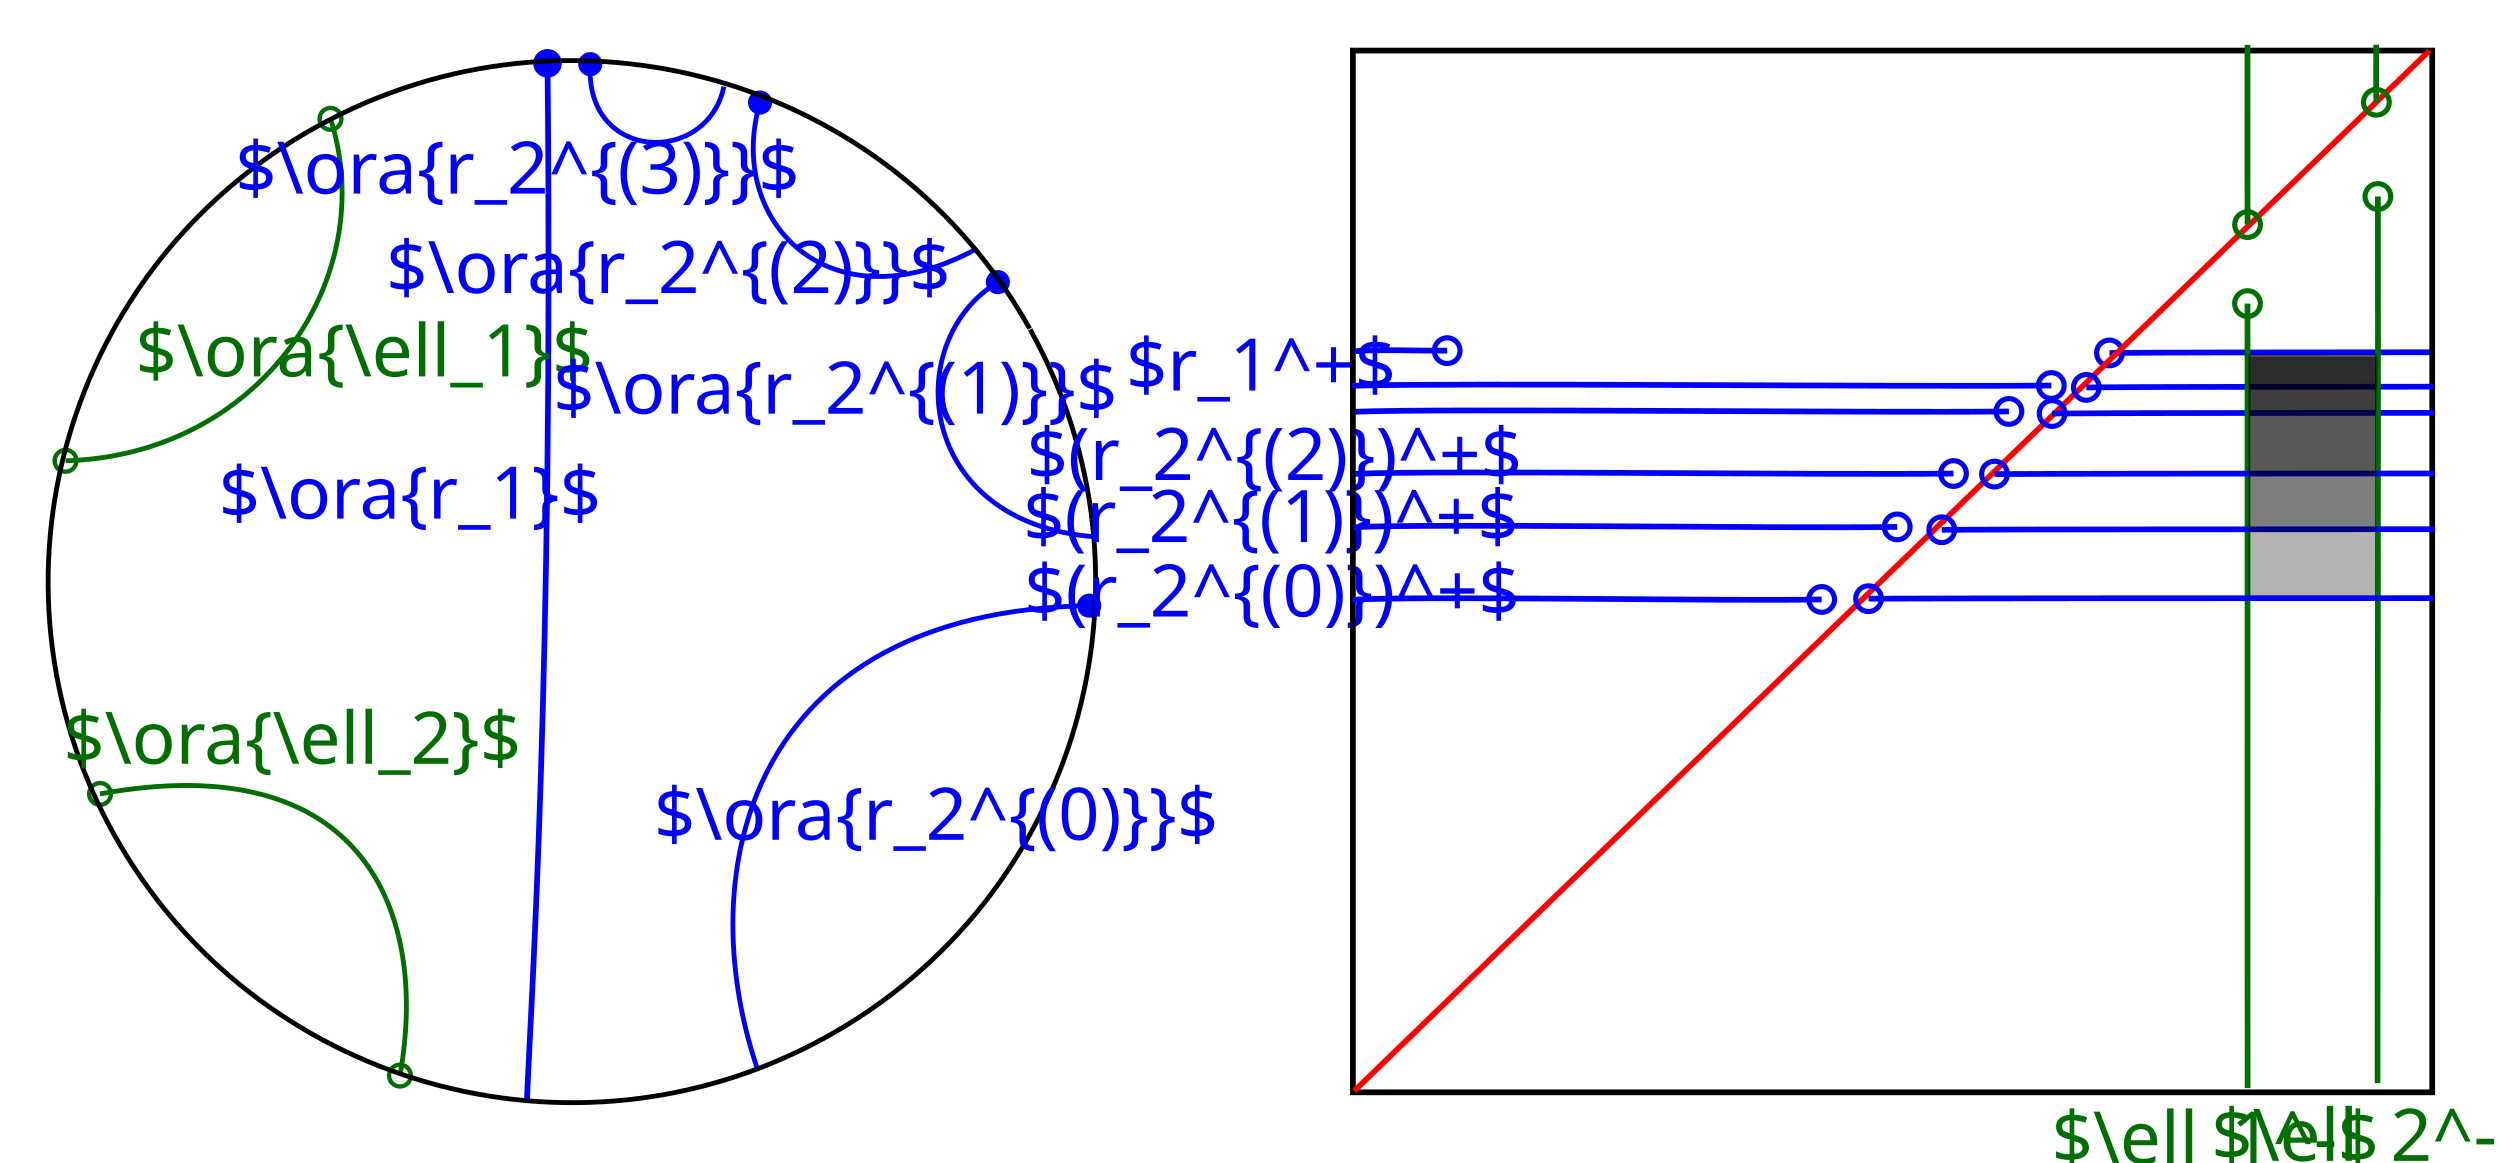
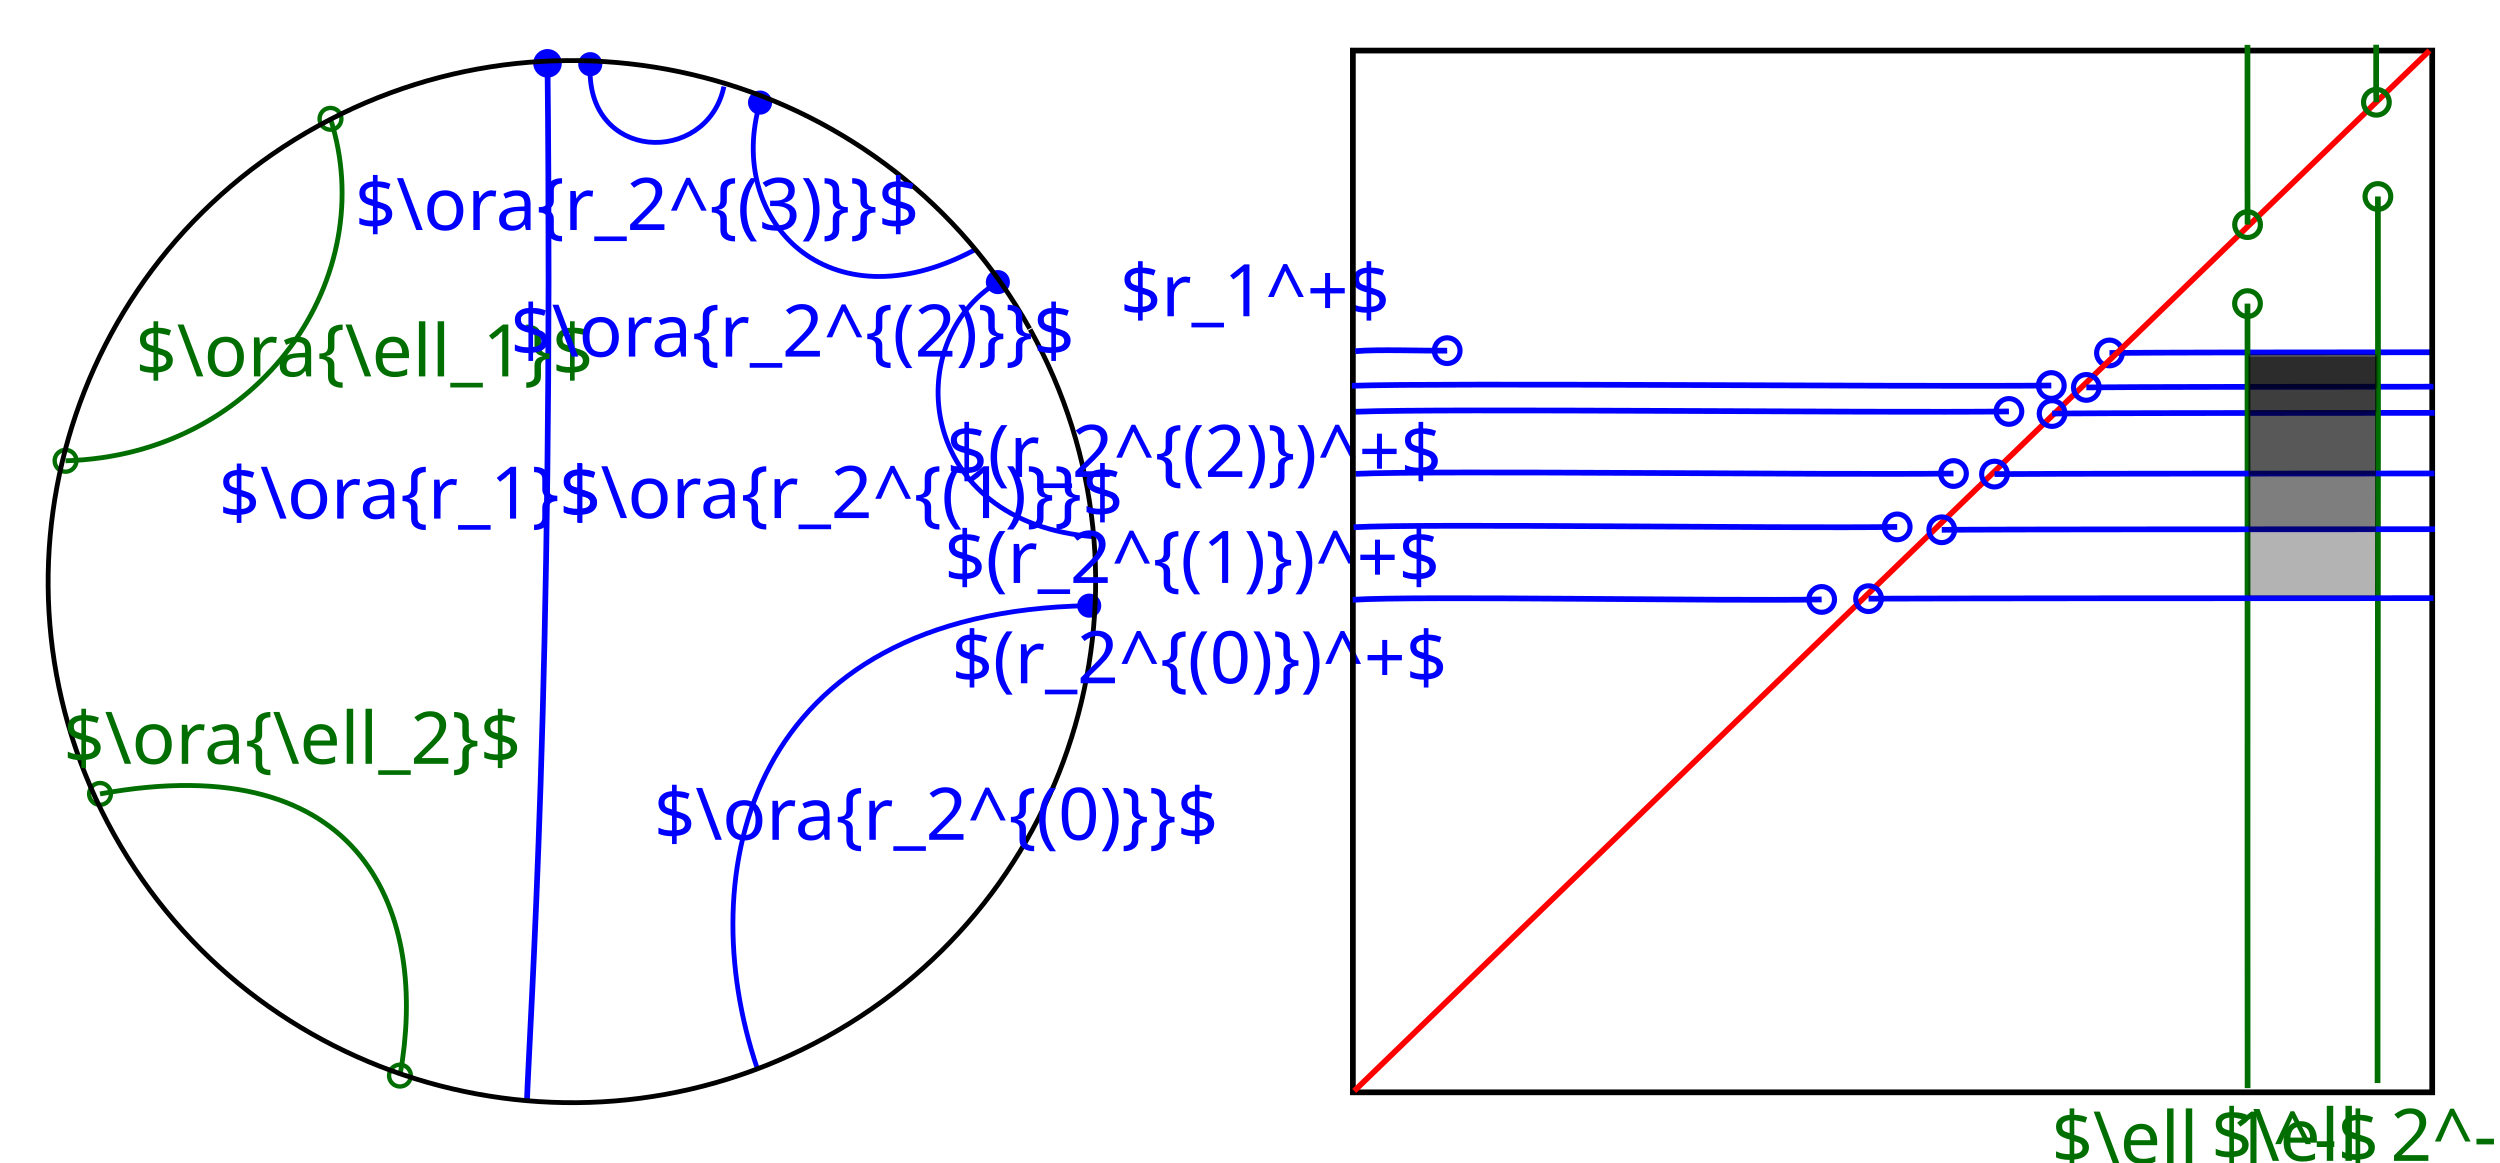
<svg xmlns="http://www.w3.org/2000/svg" width="4.3in" height="2in" viewBox="0 0 109.22 50.8" version="1.1" id="svg1">
  <defs id="defs1">
    <clipPath clipPathUnits="userSpaceOnUse" id="clipPath52">
      <path id="path52" style="stroke-width:0.1;stroke-linecap:square;paint-order:markers fill stroke;stop-color:#000000" d="m -880.828,-187.298 h 1640.84 v 73.282 h -1640.84 z" />
    </clipPath>
    <rect x="644.477" y="100.005" width="63.64" height="68.69" id="rect4" />
    <rect x="644.477" y="100.005" width="63.64" height="68.69" id="rect4-5" />
    <rect x="644.477" y="100.005" width="63.64" height="68.69" id="rect4-5-6" />
    <rect x="644.477" y="100.005" width="63.64" height="68.69" id="rect4-5-6-1" />
    <rect x="644.477" y="100.005" width="63.64" height="68.69" id="rect4-5-6-1-0" />
    <rect x="644.477" y="100.005" width="63.64" height="68.69" id="rect4-9" />
    <rect x="644.477" y="100.005" width="63.64" height="68.69" id="rect4-5-6-9" />
    <rect x="644.477" y="100.005" width="63.64" height="68.69" id="rect4-5-6-1-0-8" />
    <marker style="overflow:visible" id="ColoredDot-0" refX="0" refY="0" orient="auto" markerWidth="1" markerHeight="1" viewBox="0 0 1 1" preserveAspectRatio="xMidYMid">
      <path transform="scale(0.45)" style="fill:context-fill;fill-rule:evenodd;stroke:context-stroke;stroke-width:2" d="M 5,0 C 5,2.76 2.76,5 0,5 -2.76,5 -5,2.76 -5,0 c 0,-2.76 2.3,-5 5,-5 2.76,0 5,2.24 5,5 z" id="path20-1" />
    </marker>
    <marker style="overflow:visible" id="marker4-6-8-9-7-7" refX="0" refY="0" orient="auto-start-reverse" markerWidth="1" markerHeight="1" viewBox="0 0 1 1" preserveAspectRatio="xMidYMid">
      <path transform="scale(0.7)" d="M -2,-4 9,0 -2,4 c 2,-2.33 2,-5.66 0,-8 z" style="fill:context-stroke;fill-rule:evenodd;stroke:none" id="path4-9-0-6-7-8" />
    </marker>
    <marker style="overflow:visible" id="ColoredDot-77-1-5" refX="0" refY="0" orient="auto" markerWidth="1" markerHeight="1" viewBox="0 0 1 1" preserveAspectRatio="xMidYMid">
      <path transform="scale(0.45)" style="fill:context-fill;fill-rule:evenodd;stroke:context-stroke;stroke-width:2" d="M 5,0 C 5,2.76 2.76,5 0,5 -2.76,5 -5,2.76 -5,0 c 0,-2.76 2.3,-5 5,-5 2.76,0 5,2.24 5,5 z" id="path20-9-6-6" />
    </marker>
    <marker style="overflow:visible" id="marker4-6-8-6-3" refX="0" refY="0" orient="auto-start-reverse" markerWidth="1" markerHeight="1" viewBox="0 0 1 1" preserveAspectRatio="xMidYMid">
      <path transform="scale(0.7)" d="M -2,-4 9,0 -2,4 c 2,-2.33 2,-5.66 0,-8 z" style="fill:context-stroke;fill-rule:evenodd;stroke:none" id="path4-9-0-3-7" />
    </marker>
    <marker style="overflow:visible" id="ColoredDot-6-5" refX="0" refY="0" orient="auto" markerWidth="1" markerHeight="1" viewBox="0 0 1 1" preserveAspectRatio="xMidYMid">
      <path transform="scale(0.45)" style="fill:context-fill;fill-rule:evenodd;stroke:context-stroke;stroke-width:2" d="M 5,0 C 5,2.76 2.76,5 0,5 -2.76,5 -5,2.76 -5,0 c 0,-2.76 2.3,-5 5,-5 2.76,0 5,2.24 5,5 z" id="path20-7-3" />
    </marker>
    <marker style="overflow:visible" id="marker4" refX="0" refY="0" orient="auto" markerWidth="1" markerHeight="1" viewBox="0 0 1 1" preserveAspectRatio="xMidYMid">
      <path transform="scale(0.45)" style="fill:context-fill;fill-rule:evenodd;stroke:context-stroke;stroke-width:2" d="M 5,0 C 5,2.76 2.76,5 0,5 -2.76,5 -5,2.76 -5,0 c 0,-2.76 2.3,-5 5,-5 2.76,0 5,2.24 5,5 z" id="path4" />
    </marker>
    <marker style="overflow:visible" id="marker4-6-8-9-7-8" refX="0" refY="0" orient="auto-start-reverse" markerWidth="1" markerHeight="1" viewBox="0 0 1 1" preserveAspectRatio="xMidYMid">
      <path transform="scale(0.7)" d="M -2,-4 9,0 -2,4 c 2,-2.33 2,-5.66 0,-8 z" style="fill:context-stroke;fill-rule:evenodd;stroke:none" id="path4-9-0-6-7-9" />
    </marker>
    <marker style="overflow:visible" id="ColoredDot-77-1-1" refX="0" refY="0" orient="auto" markerWidth="1" markerHeight="1" viewBox="0 0 1 1" preserveAspectRatio="xMidYMid">
      <path transform="scale(0.45)" style="fill:context-fill;fill-rule:evenodd;stroke:context-stroke;stroke-width:2" d="M 5,0 C 5,2.76 2.76,5 0,5 -2.76,5 -5,2.76 -5,0 c 0,-2.76 2.3,-5 5,-5 2.76,0 5,2.24 5,5 z" id="path20-9-6-5" />
    </marker>
    <marker style="overflow:visible" id="marker4-6-8-0" refX="0" refY="0" orient="auto-start-reverse" markerWidth="1" markerHeight="1" viewBox="0 0 1 1" preserveAspectRatio="xMidYMid">
      <path transform="scale(0.7)" d="M -2,-4 9,0 -2,4 c 2,-2.33 2,-5.66 0,-8 z" style="fill:context-stroke;fill-rule:evenodd;stroke:none" id="path4-9-0-1" />
    </marker>
    <marker style="overflow:visible" id="marker5" refX="0" refY="0" orient="auto" markerWidth="1" markerHeight="1" viewBox="0 0 1 1" preserveAspectRatio="xMidYMid">
      <path transform="scale(0.45)" style="fill:context-fill;fill-rule:evenodd;stroke:context-stroke;stroke-width:2" d="M 5,0 C 5,2.76 2.76,5 0,5 -2.76,5 -5,2.76 -5,0 c 0,-2.76 2.3,-5 5,-5 2.76,0 5,2.24 5,5 z" id="path5" />
    </marker>
    <marker style="overflow:visible" id="ColoredDot-7" refX="0" refY="0" orient="auto" markerWidth="1" markerHeight="1" viewBox="0 0 1 1" preserveAspectRatio="xMidYMid">
      <path transform="scale(0.45)" style="fill:context-fill;fill-rule:evenodd;stroke:context-stroke;stroke-width:2" d="M 5,0 C 5,2.76 2.76,5 0,5 -2.76,5 -5,2.76 -5,0 c 0,-2.76 2.3,-5 5,-5 2.76,0 5,2.24 5,5 z" id="path20-8" />
    </marker>
    <marker style="overflow:visible" id="Dot" refX="0" refY="0" orient="auto" markerWidth="1" markerHeight="1" viewBox="0 0 1 1" preserveAspectRatio="xMidYMid">
      <path transform="scale(0.5)" style="fill:context-stroke;fill-rule:evenodd;stroke:none" d="M 5,0 C 5,2.76 2.76,5 0,5 -2.76,5 -5,2.76 -5,0 c 0,-2.76 2.3,-5 5,-5 2.76,0 5,2.24 5,5 z" id="path17" />
    </marker>
    <marker style="overflow:visible" id="marker4-6" refX="0" refY="0" orient="auto-start-reverse" markerWidth="1" markerHeight="1" viewBox="0 0 1 1" preserveAspectRatio="xMidYMid">
      <path transform="scale(0.7)" d="M -2,-4 9,0 -2,4 c 2,-2.33 2,-5.66 0,-8 z" style="fill:context-stroke;fill-rule:evenodd;stroke:none" id="path4-9" />
    </marker>
    <marker style="overflow:visible" id="marker4-6-8-9-8" refX="0" refY="0" orient="auto-start-reverse" markerWidth="1" markerHeight="1" viewBox="0 0 1 1" preserveAspectRatio="xMidYMid">
      <path transform="scale(0.7)" d="M -2,-4 9,0 -2,4 c 2,-2.33 2,-5.66 0,-8 z" style="fill:context-stroke;fill-rule:evenodd;stroke:none" id="path4-9-0-6-76" />
    </marker>
    <marker style="overflow:visible" id="ColoredDot-77-2" refX="0" refY="0" orient="auto" markerWidth="1" markerHeight="1" viewBox="0 0 1 1" preserveAspectRatio="xMidYMid">
      <path transform="scale(0.45)" style="fill:context-fill;fill-rule:evenodd;stroke:context-stroke;stroke-width:2" d="M 5,0 C 5,2.76 2.76,5 0,5 -2.76,5 -5,2.76 -5,0 c 0,-2.76 2.3,-5 5,-5 2.76,0 5,2.24 5,5 z" id="path20-9-691" />
    </marker>
    <marker style="overflow:visible" id="Dot-0" refX="0" refY="0" orient="auto" markerWidth="1" markerHeight="1" viewBox="0 0 1 1" preserveAspectRatio="xMidYMid">
      <path transform="scale(0.5)" style="fill:context-stroke;fill-rule:evenodd;stroke:none" d="M 5,0 C 5,2.76 2.76,5 0,5 -2.76,5 -5,2.76 -5,0 c 0,-2.76 2.3,-5 5,-5 2.76,0 5,2.24 5,5 z" id="path17-0" />
    </marker>
    <marker style="overflow:visible" id="marker4-6-8-9-7-7-9" refX="0" refY="0" orient="auto-start-reverse" markerWidth="1" markerHeight="1" viewBox="0 0 1 1" preserveAspectRatio="xMidYMid">
      <path transform="scale(0.7)" d="M -2,-4 9,0 -2,4 c 2,-2.33 2,-5.66 0,-8 z" style="fill:context-stroke;fill-rule:evenodd;stroke:none" id="path4-9-0-6-7-8-1" />
    </marker>
    <marker style="overflow:visible" id="ColoredDot-77-1-5-7" refX="0" refY="0" orient="auto" markerWidth="1" markerHeight="1" viewBox="0 0 1 1" preserveAspectRatio="xMidYMid">
      <path transform="scale(0.45)" style="fill:context-fill;fill-rule:evenodd;stroke:context-stroke;stroke-width:2" d="M 5,0 C 5,2.76 2.76,5 0,5 -2.76,5 -5,2.76 -5,0 c 0,-2.76 2.3,-5 5,-5 2.76,0 5,2.24 5,5 z" id="path20-9-6-6-3" />
    </marker>
    <marker style="overflow:visible" id="marker4-6-8-9-7-8-7" refX="0" refY="0" orient="auto-start-reverse" markerWidth="1" markerHeight="1" viewBox="0 0 1 1" preserveAspectRatio="xMidYMid">
      <path transform="scale(0.7)" d="M -2,-4 9,0 -2,4 c 2,-2.33 2,-5.66 0,-8 z" style="fill:context-stroke;fill-rule:evenodd;stroke:none" id="path4-9-0-6-7-9-9" />
    </marker>
    <marker style="overflow:visible" id="ColoredDot-77-1-1-6" refX="0" refY="0" orient="auto" markerWidth="1" markerHeight="1" viewBox="0 0 1 1" preserveAspectRatio="xMidYMid">
      <path transform="scale(0.45)" style="fill:context-fill;fill-rule:evenodd;stroke:context-stroke;stroke-width:2" d="M 5,0 C 5,2.76 2.76,5 0,5 -2.76,5 -5,2.76 -5,0 c 0,-2.76 2.3,-5 5,-5 2.76,0 5,2.24 5,5 z" id="path20-9-6-5-2" />
    </marker>
    <marker style="overflow:visible" id="marker4-6-8-9-7-8-1" refX="0" refY="0" orient="auto-start-reverse" markerWidth="1" markerHeight="1" viewBox="0 0 1 1" preserveAspectRatio="xMidYMid">
      <path transform="scale(0.7)" d="M -2,-4 9,0 -2,4 c 2,-2.33 2,-5.66 0,-8 z" style="fill:context-stroke;fill-rule:evenodd;stroke:none" id="path4-9-0-6-7-9-7" />
    </marker>
    <marker style="overflow:visible" id="ColoredDot-77-1-1-8" refX="0" refY="0" orient="auto" markerWidth="1" markerHeight="1" viewBox="0 0 1 1" preserveAspectRatio="xMidYMid">
      <path transform="scale(0.45)" style="fill:context-fill;fill-rule:evenodd;stroke:context-stroke;stroke-width:2" d="M 5,0 C 5,2.76 2.76,5 0,5 -2.76,5 -5,2.76 -5,0 c 0,-2.76 2.3,-5 5,-5 2.76,0 5,2.24 5,5 z" id="path20-9-6-5-7" />
    </marker>
    <marker style="overflow:visible" id="marker4-6-8-9-7-8-1-1" refX="0" refY="0" orient="auto-start-reverse" markerWidth="1" markerHeight="1" viewBox="0 0 1 1" preserveAspectRatio="xMidYMid">
      <path transform="scale(0.7)" d="M -2,-4 9,0 -2,4 c 2,-2.33 2,-5.66 0,-8 z" style="fill:context-stroke;fill-rule:evenodd;stroke:none" id="path4-9-0-6-7-9-7-9" />
    </marker>
    <marker style="overflow:visible" id="ColoredDot-77-1-1-8-9" refX="0" refY="0" orient="auto" markerWidth="1" markerHeight="1" viewBox="0 0 1 1" preserveAspectRatio="xMidYMid">
      <path transform="scale(0.45)" style="fill:context-fill;fill-rule:evenodd;stroke:context-stroke;stroke-width:2" d="M 5,0 C 5,2.76 2.76,5 0,5 -2.76,5 -5,2.76 -5,0 c 0,-2.76 2.3,-5 5,-5 2.76,0 5,2.24 5,5 z" id="path20-9-6-5-7-1" />
    </marker>
    <marker style="overflow:visible" id="marker4-6-8-9-7-8-1-1-9" refX="0" refY="0" orient="auto-start-reverse" markerWidth="1" markerHeight="1" viewBox="0 0 1 1" preserveAspectRatio="xMidYMid">
      <path transform="scale(0.7)" d="M -2,-4 9,0 -2,4 c 2,-2.33 2,-5.66 0,-8 z" style="fill:context-stroke;fill-rule:evenodd;stroke:none" id="path4-9-0-6-7-9-7-9-5" />
    </marker>
    <marker style="overflow:visible" id="ColoredDot-77-1-1-8-9-0" refX="0" refY="0" orient="auto" markerWidth="1" markerHeight="1" viewBox="0 0 1 1" preserveAspectRatio="xMidYMid">
      <path transform="scale(0.45)" style="fill:context-fill;fill-rule:evenodd;stroke:context-stroke;stroke-width:2" d="M 5,0 C 5,2.76 2.76,5 0,5 -2.76,5 -5,2.76 -5,0 c 0,-2.76 2.3,-5 5,-5 2.76,0 5,2.24 5,5 z" id="path20-9-6-5-7-1-4" />
    </marker>
    <marker style="overflow:visible" id="marker4-6-8-0-1" refX="0" refY="0" orient="auto-start-reverse" markerWidth="1" markerHeight="1" viewBox="0 0 1 1" preserveAspectRatio="xMidYMid">
      <path transform="scale(0.7)" d="M -2,-4 9,0 -2,4 c 2,-2.33 2,-5.66 0,-8 z" style="fill:context-stroke;fill-rule:evenodd;stroke:none" id="path4-9-0-1-4" />
    </marker>
    <marker style="overflow:visible" id="ColoredDot-0-3" refX="0" refY="0" orient="auto" markerWidth="1" markerHeight="1" viewBox="0 0 1 1" preserveAspectRatio="xMidYMid">
      <path transform="scale(0.45)" style="fill:context-fill;fill-rule:evenodd;stroke:context-stroke;stroke-width:2" d="M 5,0 C 5,2.76 2.76,5 0,5 -2.76,5 -5,2.76 -5,0 c 0,-2.76 2.3,-5 5,-5 2.76,0 5,2.24 5,5 z" id="path20-1-9" />
    </marker>
    <marker style="overflow:visible" id="marker4-6-8-0-9" refX="0" refY="0" orient="auto-start-reverse" markerWidth="1" markerHeight="1" viewBox="0 0 1 1" preserveAspectRatio="xMidYMid">
      <path transform="scale(0.7)" d="M -2,-4 9,0 -2,4 c 2,-2.33 2,-5.66 0,-8 z" style="fill:context-stroke;fill-rule:evenodd;stroke:none" id="path4-9-0-1-2" />
    </marker>
    <marker style="overflow:visible" id="ColoredDot-0-6" refX="0" refY="0" orient="auto" markerWidth="1" markerHeight="1" viewBox="0 0 1 1" preserveAspectRatio="xMidYMid">
      <path transform="scale(0.45)" style="fill:context-fill;fill-rule:evenodd;stroke:context-stroke;stroke-width:2" d="M 5,0 C 5,2.76 2.76,5 0,5 -2.76,5 -5,2.76 -5,0 c 0,-2.76 2.3,-5 5,-5 2.76,0 5,2.24 5,5 z" id="path20-1-0" />
    </marker>
    <marker style="overflow:visible" id="marker4-6-8-0-9-5" refX="0" refY="0" orient="auto-start-reverse" markerWidth="1" markerHeight="1" viewBox="0 0 1 1" preserveAspectRatio="xMidYMid">
      <path transform="scale(0.7)" d="M -2,-4 9,0 -2,4 c 2,-2.33 2,-5.66 0,-8 z" style="fill:context-stroke;fill-rule:evenodd;stroke:none" id="path4-9-0-1-2-5" />
    </marker>
    <marker style="overflow:visible" id="ColoredDot-0-6-9" refX="0" refY="0" orient="auto" markerWidth="1" markerHeight="1" viewBox="0 0 1 1" preserveAspectRatio="xMidYMid">
      <path transform="scale(0.45)" style="fill:context-fill;fill-rule:evenodd;stroke:context-stroke;stroke-width:2" d="M 5,0 C 5,2.76 2.76,5 0,5 -2.76,5 -5,2.76 -5,0 c 0,-2.76 2.3,-5 5,-5 2.76,0 5,2.24 5,5 z" id="path20-1-0-2" />
    </marker>
    <marker style="overflow:visible" id="marker4-6-8-0-5" refX="0" refY="0" orient="auto-start-reverse" markerWidth="1" markerHeight="1" viewBox="0 0 1 1" preserveAspectRatio="xMidYMid">
      <path transform="scale(0.7)" d="M -2,-4 9,0 -2,4 c 2,-2.33 2,-5.66 0,-8 z" style="fill:context-stroke;fill-rule:evenodd;stroke:none" id="path4-9-0-1-3" />
    </marker>
    <marker style="overflow:visible" id="ColoredDot-0-1" refX="0" refY="0" orient="auto" markerWidth="1" markerHeight="1" viewBox="0 0 1 1" preserveAspectRatio="xMidYMid">
      <path transform="scale(0.45)" style="fill:context-fill;fill-rule:evenodd;stroke:context-stroke;stroke-width:2" d="M 5,0 C 5,2.76 2.76,5 0,5 -2.76,5 -5,2.76 -5,0 c 0,-2.76 2.3,-5 5,-5 2.76,0 5,2.24 5,5 z" id="path20-1-8" />
    </marker>
    <marker style="overflow:visible" id="Dot-2" refX="0" refY="0" orient="auto" markerWidth="1" markerHeight="1" viewBox="0 0 1 1" preserveAspectRatio="xMidYMid">
      <path transform="scale(0.5)" style="fill:context-stroke;fill-rule:evenodd;stroke:none" d="M 5,0 C 5,2.76 2.76,5 0,5 -2.76,5 -5,2.76 -5,0 c 0,-2.76 2.3,-5 5,-5 2.76,0 5,2.24 5,5 z" id="path17-7" />
    </marker>
    <marker style="overflow:visible" id="Dot-2-1" refX="0" refY="0" orient="auto" markerWidth="1" markerHeight="1" viewBox="0 0 1 1" preserveAspectRatio="xMidYMid">
      <path transform="scale(0.5)" style="fill:context-stroke;fill-rule:evenodd;stroke:none" d="M 5,0 C 5,2.76 2.76,5 0,5 -2.76,5 -5,2.76 -5,0 c 0,-2.76 2.3,-5 5,-5 2.76,0 5,2.24 5,5 z" id="path17-7-4" />
    </marker>
    <marker style="overflow:visible" id="Dot-2-1-3" refX="0" refY="0" orient="auto" markerWidth="1" markerHeight="1" viewBox="0 0 1 1" preserveAspectRatio="xMidYMid">
      <path transform="scale(0.5)" style="fill:context-stroke;fill-rule:evenodd;stroke:none" d="M 5,0 C 5,2.76 2.76,5 0,5 -2.76,5 -5,2.76 -5,0 c 0,-2.76 2.3,-5 5,-5 2.76,0 5,2.24 5,5 z" id="path17-7-4-2" />
    </marker>
  </defs>
  <g id="layer1" transform="translate(-12.10939,6.048508)">
    <path style="fill:none;stroke:#0000ff;stroke-width:0.211;stroke-dasharray:none;stroke-opacity:1;marker-end:url(#Dot)" d="M 45.187,40.613 C 42.3,32.075 44.753,20.674 59.694,20.411" id="path3-6" />
    <path style="fill:none;stroke:#0000ff;stroke-width:0.211;stroke-dasharray:none;stroke-opacity:1;marker-end:url(#Dot-2)" d="M 59.952,17.404 C 52.108,16.818 51.427,8.878 55.704,6.276" id="path3-6-0" />
    <path style="fill:none;stroke:#0000ff;stroke-width:0.211;stroke-dasharray:none;stroke-opacity:1;marker-end:url(#Dot-2-1)" d="m 54.661,4.884 c -6.394,3.39 -10.864,-1.323 -9.347,-6.451" id="path3-6-0-7" />
    <path style="fill:none;stroke:#0000ff;stroke-width:0.211;stroke-dasharray:none;stroke-opacity:1;marker-end:url(#Dot-2-1-3)" d="m 43.736,-2.266 c -0.735,3.483 -6.094,3.307 -5.839,-0.979" id="path3-6-0-7-5" />
    <path style="fill:none;fill-opacity:1;stroke:#0000ff;stroke-width:0.25;stroke-dasharray:none;stroke-opacity:1;marker-mid:url(#marker4-6);marker-end:url(#Dot-0)" d="m 35.13,42.062 c 0.117,-3.37 1.178,-18.582 0.899,-45.343" id="path3-6-2" />
    <path style="fill:none;fill-opacity:1;stroke:#0000ff;stroke-width:0.25;stroke-dasharray:none;stroke-opacity:1;marker-mid:url(#marker4-6-8-0);marker-end:url(#ColoredDot-0)" d="m 71.316,11.94 c 3.775,-0.154 22.61,0.057 28.559,-0.013" id="path3-6-2-6-4" />
    <path style="fill:none;fill-opacity:1;stroke:#0000ff;stroke-width:0.25;stroke-dasharray:none;stroke-opacity:1;marker-mid:url(#marker4-6-8-0-1);marker-end:url(#ColoredDot-0-3)" d="m 71.326,14.653 c 3.453,-0.161 20.684,0.06 26.127,-0.014" id="path3-6-2-6-4-1" />
    <path style="fill:none;fill-opacity:1;stroke:#0000ff;stroke-width:0.25;stroke-dasharray:none;stroke-opacity:1;marker-mid:url(#marker4-6-8-9-8);marker-end:url(#ColoredDot-77-2)" d="m 118.432,9.341 c -8.511,0.008 -11.439,0.008 -14.164,0.031" id="path3-6-2-6-9-98" />
    <path style="fill:none;stroke:#006e00;stroke-width:0.212;stroke-dasharray:none;stroke-opacity:1;marker-start:url(#marker5);marker-mid:url(#marker4);marker-end:url(#ColoredDot-0)" d="M 26.548,-0.858 C 28.751,6.002 23.573,13.833 14.973,14.083" id="path4-0-1" />
    <path style="fill:none;stroke:#006e00;stroke-width:0.212;stroke-dasharray:none;stroke-opacity:1;marker-start:url(#marker5);marker-mid:url(#marker4-6);marker-end:url(#ColoredDot-7)" d="M 16.479,28.636 C 28.066,26.522 30.851,33.888 29.583,40.942" id="path4-0-1-6" />
    <path style="fill:none;stroke:#000000;stroke-width:0.211;stroke-dasharray:none;stroke-opacity:1" id="path15-3" d="M 57.115,8.347 A 22.878,22.76 0 0 1 48.176,39.273 22.878,22.76 0 0 1 17.084,30.395 22.878,22.76 0 0 1 25.994,-0.54 22.878,22.76 0 0 1 57.094,8.31" />
    <text xml:space="preserve" style="font-style:normal;font-weight:normal;font-size:3.175px;line-height:1.25;font-family:sans-serif;text-align:center;text-anchor:middle;fill:#006e00;fill-opacity:1;stroke:none;stroke-width:0.074" x="30.09" y="10.395" id="text1461-1-6">
      <tspan id="tspan1459-1-8" x="30.09" y="10.395" style="font-size:3.175px;text-align:center;text-anchor:middle;fill:#006e00;fill-opacity:1;stroke-width:0.074">$\ora{\ell_1}$</tspan>
    </text>
    <text xml:space="preserve" style="font-style:normal;font-weight:normal;font-size:3.175px;line-height:1.25;font-family:sans-serif;text-align:center;text-anchor:middle;fill:#006e00;fill-opacity:1;stroke:none;stroke-width:0.074" x="110.947" y="44.779" id="text1461-1-6-4">
      <tspan id="tspan1459-1-8-0" x="110.947" y="44.779" style="font-size:3.175px;text-align:center;text-anchor:middle;fill:#006e00;fill-opacity:1;stroke-width:0.074">$\ell_1^-$</tspan>
    </text>
    <text xml:space="preserve" style="font-style:normal;font-weight:normal;font-size:3.175px;line-height:1.25;font-family:sans-serif;text-align:center;text-anchor:middle;fill:#006e00;fill-opacity:1;stroke:none;stroke-width:0.074" x="117.923" y="44.666" id="text1461-1-6-4-8">
      <tspan id="tspan1459-1-8-0-5" x="117.923" y="44.666" style="font-size:3.175px;text-align:center;text-anchor:middle;fill:#006e00;fill-opacity:1;stroke-width:0.074">$\ell_2^-$</tspan>
    </text>
    <text xml:space="preserve" style="font-style:normal;font-weight:normal;font-size:3.175px;line-height:1.25;font-family:sans-serif;text-align:center;text-anchor:middle;fill:#0000ff;fill-opacity:1;stroke:none;stroke-width:0.074" x="32.075" y="16.607" id="text1461-1-6-5">
      <tspan id="tspan1459-1-8-9" x="32.075" y="16.607" style="font-size:3.175px;text-align:center;text-anchor:middle;fill:#0000ff;fill-opacity:1;stroke-width:0.074">$\ora{r_1}$</tspan>
    </text>
    <text xml:space="preserve" style="font-style:normal;font-weight:normal;font-size:3.175px;line-height:1.25;font-family:sans-serif;text-align:center;text-anchor:middle;fill:#0000ff;fill-opacity:1;stroke:none;stroke-width:0.074" x="55.066" y="30.639" id="text1461-1-6-5-35">
      <tspan id="tspan1459-1-8-9-8" x="55.066" y="30.639" style="font-size:3.175px;text-align:center;text-anchor:middle;fill:#0000ff;fill-opacity:1;stroke-width:0.074">$\ora{r_2^{(0)}}$</tspan>
    </text>
-     <text xml:space="preserve" style="font-style:normal;font-weight:normal;font-size:3.175px;line-height:1.25;font-family:sans-serif;text-align:center;text-anchor:middle;fill:#0000ff;fill-opacity:1;stroke:none;stroke-width:0.074" x="50.66" y="12.021" id="text1461-1-6-5-35-7">
-       <tspan id="tspan1459-1-8-9-8-7" x="50.66" y="12.021" style="font-size:3.175px;text-align:center;text-anchor:middle;fill:#0000ff;fill-opacity:1;stroke-width:0.074">$\ora{r_2^{(1)}}$</tspan>
+     <text xml:space="preserve" style="font-style:normal;font-weight:normal;font-size:3.175px;line-height:1.25;font-family:sans-serif;text-align:center;text-anchor:middle;fill:#0000ff;fill-opacity:1;stroke:none;stroke-width:0.074" x="50.925" y="16.585" id="text1461-1-6-5-35-7">
+       <tspan id="tspan1459-1-8-9-8-7" x="50.925" y="16.585" style="font-size:3.175px;text-align:center;text-anchor:middle;fill:#0000ff;fill-opacity:1;stroke-width:0.074">$\ora{r_2^{(1)}}$</tspan>
    </text>
-     <text xml:space="preserve" style="font-style:normal;font-weight:normal;font-size:3.175px;line-height:1.25;font-family:sans-serif;text-align:center;text-anchor:middle;fill:#0000ff;fill-opacity:1;stroke:none;stroke-width:0.074" x="43.367" y="6.752" id="text1461-1-6-5-35-7-4">
-       <tspan id="tspan1459-1-8-9-8-7-5" x="43.367" y="6.752" style="font-size:3.175px;text-align:center;text-anchor:middle;fill:#0000ff;fill-opacity:1;stroke-width:0.074">$\ora{r_2^{(2)}}$</tspan>
+     <text xml:space="preserve" style="font-style:normal;font-weight:normal;font-size:3.175px;line-height:1.25;font-family:sans-serif;text-align:center;text-anchor:middle;fill:#0000ff;fill-opacity:1;stroke:none;stroke-width:0.074" x="48.791" y="9.531" id="text1461-1-6-5-35-7-4">
+       <tspan id="tspan1459-1-8-9-8-7-5" x="48.791" y="9.531" style="font-size:3.175px;text-align:center;text-anchor:middle;fill:#0000ff;fill-opacity:1;stroke-width:0.074">$\ora{r_2^{(2)}}$</tspan>
    </text>
-     <text xml:space="preserve" style="font-style:normal;font-weight:normal;font-size:3.175px;line-height:1.25;font-family:sans-serif;text-align:center;text-anchor:middle;fill:#0000ff;fill-opacity:1;stroke:none;stroke-width:0.074" x="36.774" y="2.411" id="text1461-1-6-5-35-7-4-5">
-       <tspan id="tspan1459-1-8-9-8-7-5-9" x="36.774" y="2.411" style="font-size:3.175px;text-align:center;text-anchor:middle;fill:#0000ff;fill-opacity:1;stroke-width:0.074">$\ora{r_2^{(3)}}$</tspan>
+     <text xml:space="preserve" style="font-style:normal;font-weight:normal;font-size:3.175px;line-height:1.25;font-family:sans-serif;text-align:center;text-anchor:middle;fill:#0000ff;fill-opacity:1;stroke:none;stroke-width:0.074" x="41.999" y="3.998" id="text1461-1-6-5-35-7-4-5">
+       <tspan id="tspan1459-1-8-9-8-7-5-9" x="41.999" y="3.998" style="font-size:3.175px;text-align:center;text-anchor:middle;fill:#0000ff;fill-opacity:1;stroke-width:0.074">$\ora{r_2^{(3)}}$</tspan>
    </text>
-     <text xml:space="preserve" style="font-style:normal;font-weight:normal;font-size:3.175px;line-height:1.25;font-family:sans-serif;text-align:center;text-anchor:middle;fill:#0000ff;fill-opacity:1;stroke:none;stroke-width:0.074" x="69.258" y="11.009" id="text1461-1-6-5-3">
-       <tspan id="tspan1459-1-8-9-5" x="69.258" y="11.009" style="font-size:3.175px;text-align:center;text-anchor:middle;fill:#0000ff;fill-opacity:1;stroke-width:0.074">$r_1^+$</tspan>
+     <text xml:space="preserve" style="font-style:normal;font-weight:normal;font-size:3.175px;line-height:1.25;font-family:sans-serif;text-align:center;text-anchor:middle;fill:#0000ff;fill-opacity:1;stroke:none;stroke-width:0.074" x="68.994" y="7.768" id="text1461-1-6-5-3">
+       <tspan id="tspan1459-1-8-9-5" x="68.994" y="7.768" style="font-size:3.175px;text-align:center;text-anchor:middle;fill:#0000ff;fill-opacity:1;stroke-width:0.074">$r_1^+$</tspan>
    </text>
-     <text xml:space="preserve" style="font-style:normal;font-weight:normal;font-size:3.175px;line-height:1.25;font-family:sans-serif;text-align:center;text-anchor:middle;fill:#0000ff;fill-opacity:1;stroke:none;stroke-width:0.074" x="69.74" y="20.887" id="text1461-1-6-5-3-4">
-       <tspan x="69.74" y="20.887" style="font-size:3.175px;text-align:center;text-anchor:middle;fill:#0000ff;fill-opacity:1;stroke-width:0.074" id="tspan9">$(r_2^{(0)})^+$</tspan>
+     <text xml:space="preserve" style="font-style:normal;font-weight:normal;font-size:3.175px;line-height:1.25;font-family:sans-serif;text-align:center;text-anchor:middle;fill:#0000ff;fill-opacity:1;stroke:none;stroke-width:0.074" x="66.565" y="23.798" id="text1461-1-6-5-3-4">
+       <tspan x="66.565" y="23.798" style="font-size:3.175px;text-align:center;text-anchor:middle;fill:#0000ff;fill-opacity:1;stroke-width:0.074" id="tspan9">$(r_2^{(0)})^+$</tspan>
    </text>
-     <text xml:space="preserve" style="font-style:normal;font-weight:normal;font-size:3.175px;line-height:1.25;font-family:sans-serif;text-align:center;text-anchor:middle;fill:#0000ff;fill-opacity:1;stroke:none;stroke-width:0.074" x="69.69" y="17.631" id="text1461-1-6-5-3-4-6">
-       <tspan x="69.69" y="17.631" style="font-size:3.175px;text-align:center;text-anchor:middle;fill:#0000ff;fill-opacity:1;stroke-width:0.074" id="tspan9-3">$(r_2^{(1)})^+$</tspan>
+     <text xml:space="preserve" style="font-style:normal;font-weight:normal;font-size:3.175px;line-height:1.25;font-family:sans-serif;text-align:center;text-anchor:middle;fill:#0000ff;fill-opacity:1;stroke:none;stroke-width:0.074" x="66.251" y="19.417" id="text1461-1-6-5-3-4-6">
+       <tspan x="66.251" y="19.417" style="font-size:3.175px;text-align:center;text-anchor:middle;fill:#0000ff;fill-opacity:1;stroke-width:0.074" id="tspan9-3">$(r_2^{(1)})^+$</tspan>
    </text>
-     <text xml:space="preserve" style="font-style:normal;font-weight:normal;font-size:3.175px;line-height:1.25;font-family:sans-serif;text-align:center;text-anchor:middle;fill:#0000ff;fill-opacity:1;stroke:none;stroke-width:0.074" x="69.843" y="14.92" id="text1461-1-6-5-3-4-6-4">
-       <tspan x="69.843" y="14.92" style="font-size:3.175px;text-align:center;text-anchor:middle;fill:#0000ff;fill-opacity:1;stroke-width:0.074" id="tspan9-3-7">$(r_2^{(2)})^+$</tspan>
+     <text xml:space="preserve" style="font-style:normal;font-weight:normal;font-size:3.175px;line-height:1.25;font-family:sans-serif;text-align:center;text-anchor:middle;fill:#0000ff;fill-opacity:1;stroke:none;stroke-width:0.074" x="66.337" y="14.787" id="text1461-1-6-5-3-4-6-4">
+       <tspan x="66.337" y="14.787" style="font-size:3.175px;text-align:center;text-anchor:middle;fill:#0000ff;fill-opacity:1;stroke-width:0.074" id="tspan9-3-7">$(r_2^{(2)})^+$</tspan>
    </text>
    <text xml:space="preserve" style="font-style:normal;font-weight:normal;font-size:3.175px;line-height:1.25;font-family:sans-serif;text-align:center;text-anchor:middle;fill:#006e00;fill-opacity:1;stroke:none;stroke-width:0.074" x="26.937" y="27.32" id="text1461-1-6-8">
      <tspan id="tspan1459-1-8-4" x="26.937" y="27.32" style="font-size:3.175px;text-align:center;text-anchor:middle;fill:#006e00;fill-opacity:1;stroke-width:0.074">$\ora{\ell_2}$</tspan>
    </text>
    <rect style="fill:none;fill-opacity:1;stroke:#000000;stroke-width:0.25;stroke-dasharray:none;stroke-opacity:1" id="rect8-5" width="47.154" height="45.512" x="71.214" y="-3.839" />
    <path style="fill:none;fill-opacity:1;stroke:#ff0000;stroke-width:0.25;stroke-dasharray:none;stroke-opacity:1" d="M 71.272,41.614 118.25,-3.839" id="path16" />
    <path d="m 71.169,10.806 c 4.039,-0.139 24.192,0.052 30.558,-0.012" style="fill:none;fill-opacity:1;stroke:#0000ff;stroke-width:0.25;stroke-dasharray:none;stroke-opacity:1;marker-mid:url(#marker4-6-8-0);marker-end:url(#ColoredDot-0)" id="path18" />
    <path d="m 71.316,9.295 c 0.964,-0.09 2.994,-0.009 4.018,-0.024" style="fill:none;fill-opacity:1;stroke:#0000ff;stroke-width:0.25;stroke-dasharray:none;stroke-opacity:1;marker-mid:url(#marker4-6-8-0-5);marker-end:url(#ColoredDot-0-1)" id="path18-7" />
    <path style="fill:none;fill-opacity:1;stroke:#0000ff;stroke-width:0.25;stroke-dasharray:none;stroke-opacity:1;marker-mid:url(#marker4-6-8-9-7-8);marker-end:url(#ColoredDot-77-1-1)" d="m 118.424,10.845 c -9.113,0.008 -12.248,0.008 -15.166,0.032" id="path3-6-2-6-9-9-1" />
    <path style="fill:none;fill-opacity:1;stroke:#0000ff;stroke-width:0.25;stroke-dasharray:none;stroke-opacity:1;marker-mid:url(#marker4-6-8-9-7-8-7);marker-end:url(#ColoredDot-77-1-1-6)" d="m 118.472,11.988 c -10.04,0.008 -13.495,0.007 -16.71,0.03" id="path3-6-2-6-9-9-1-7" />
    <path style="fill:none;fill-opacity:1;stroke:#006e00;stroke-width:0.25;stroke-dasharray:none;stroke-opacity:1;marker-mid:url(#marker4-6-8-6-3);marker-end:url(#ColoredDot-6-5)" d="m 110.303,41.489 c -0.011,-10.67 0.004,-26.333 -0.005,-34.274" id="path3-6-2-6-6" />
    <path d="m 115.98,41.268 c -0.008,-7.357 0.034,-27.635 0.015,-38.732" style="fill:none;fill-opacity:1;stroke:#006e00;stroke-width:0.25;stroke-dasharray:none;stroke-opacity:1;marker-mid:url(#marker4-6-8-6-3);marker-end:url(#ColoredDot-6-5)" id="path19" />
    <path style="fill:none;fill-opacity:1;stroke:#006e00;stroke-width:0.25;stroke-dasharray:none;stroke-opacity:1;marker-mid:url(#marker4-6-8-9-7-7);marker-end:url(#ColoredDot-77-1-5)" d="m 115.92,-4.094 c 0.007,2.109 -0.013,1.837 0.009,2.513" id="path3-6-2-6-9-9-3" />
    <path style="fill:none;fill-opacity:1;stroke:#006e00;stroke-width:0.25;stroke-dasharray:none;stroke-opacity:1;marker-mid:url(#marker4-6-8-9-7-7-9);marker-end:url(#ColoredDot-77-1-5-7)" d="m 110.297,-4.089 c 0.003,6.592 -0.006,5.742 0.004,7.853" id="path3-6-2-6-9-9-3-4" />
    <path style="fill:none;fill-opacity:1;stroke:#0000ff;stroke-width:0.25;stroke-dasharray:none;stroke-opacity:1;marker-mid:url(#marker4-6-8-9-7-8-1);marker-end:url(#ColoredDot-77-1-1-8)" d="m 118.466,14.636 c -11.549,0.007 -15.523,0.007 -19.221,0.028" id="path3-6-2-6-9-9-1-3" />
    <path style="fill:none;fill-opacity:1;stroke:#0000ff;stroke-width:0.25;stroke-dasharray:none;stroke-opacity:1;marker-mid:url(#marker4-6-8-9-7-8-1-1);marker-end:url(#ColoredDot-77-1-1-8-9)" d="m 118.486,17.071 c -12.945,0.007 -17.399,0.006 -21.545,0.026" id="path3-6-2-6-9-9-1-3-6" />
    <path style="fill:none;fill-opacity:1;stroke:#0000ff;stroke-width:0.25;stroke-dasharray:none;stroke-opacity:1;marker-mid:url(#marker4-6-8-9-7-8-1-1-9);marker-end:url(#ColoredDot-77-1-1-8-9-0)" d="m 118.422,20.083 c -14.829,0.006 -19.931,0.006 -24.679,0.024" id="path3-6-2-6-9-9-1-3-6-5" />
    <path style="fill:none;fill-opacity:1;stroke:#0000ff;stroke-width:0.25;stroke-dasharray:none;stroke-opacity:1;marker-mid:url(#marker4-6-8-0-9);marker-end:url(#ColoredDot-0-6)" d="m 71.248,16.985 c 3.139,-0.169 18.799,0.063 23.746,-0.014" id="path3-6-2-6-4-6" />
    <path style="fill:none;fill-opacity:1;stroke:#0000ff;stroke-width:0.25;stroke-dasharray:none;stroke-opacity:1;marker-mid:url(#marker4-6-8-0-9-5);marker-end:url(#ColoredDot-0-6-9)" d="m 71.206,20.155 c 2.708,-0.182 16.22,0.068 20.488,-0.015" id="path3-6-2-6-4-6-8" />
    <rect style="fill:#000000;fill-opacity:0.299;stroke:none;stroke-width:0.562;stroke-dasharray:none;stroke-opacity:1" id="rect9" width="5.562" height="10.584" x="110.336" y="9.413" />
    <rect style="fill:#000000;fill-opacity:0.299;stroke:none;stroke-width:0.48;stroke-dasharray:none;stroke-opacity:1" id="rect9-5" width="5.562" height="7.706" x="110.352" y="9.479" />
    <rect style="fill:#000000;fill-opacity:0.299;stroke:none;stroke-width:0.392;stroke-dasharray:none;stroke-opacity:1" id="rect9-5-7" width="5.562" height="5.143" x="110.352" y="9.545" />
    <rect style="fill:#000000;fill-opacity:0.299;stroke:none;stroke-width:0.269;stroke-dasharray:none;stroke-opacity:1" id="rect9-5-7-3" width="5.562" height="2.431" x="110.386" y="9.529" />
    <rect style="fill:#000000;fill-opacity:0.299;stroke:none;stroke-width:0.21;stroke-dasharray:none;stroke-opacity:1" id="rect9-5-7-3-6" width="5.562" height="1.472" x="110.419" y="9.446" />
  </g>
</svg>
